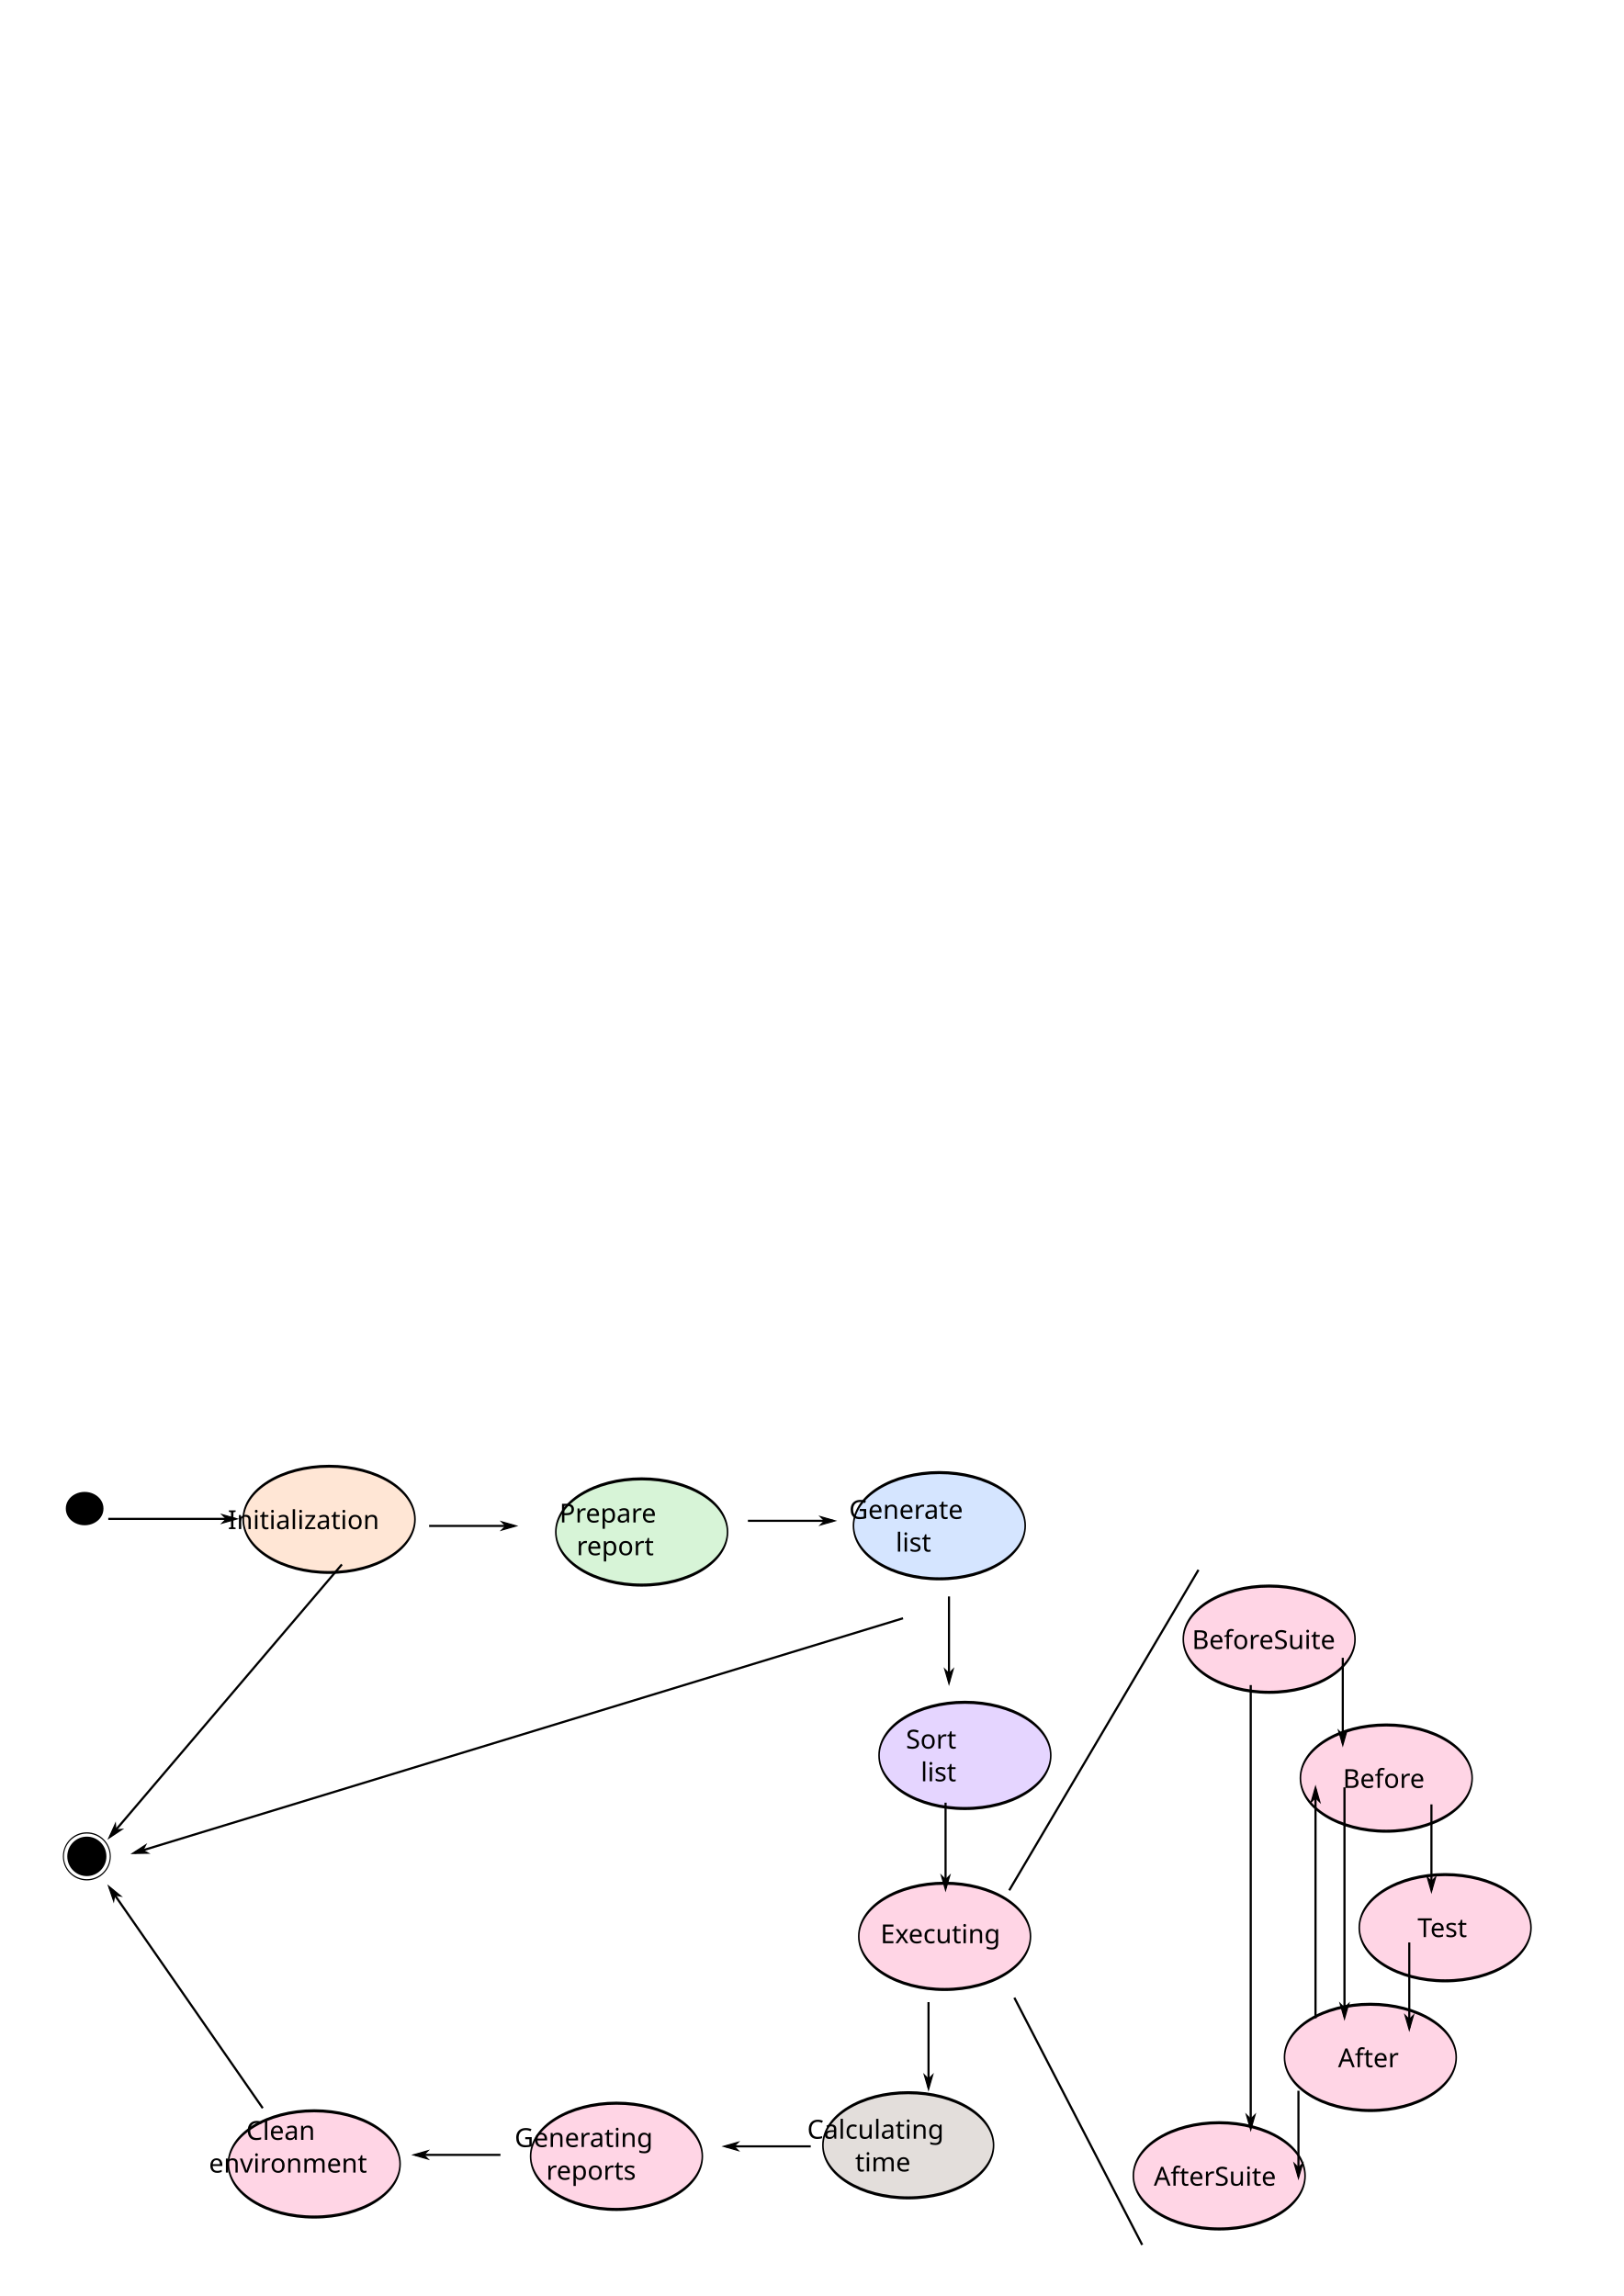
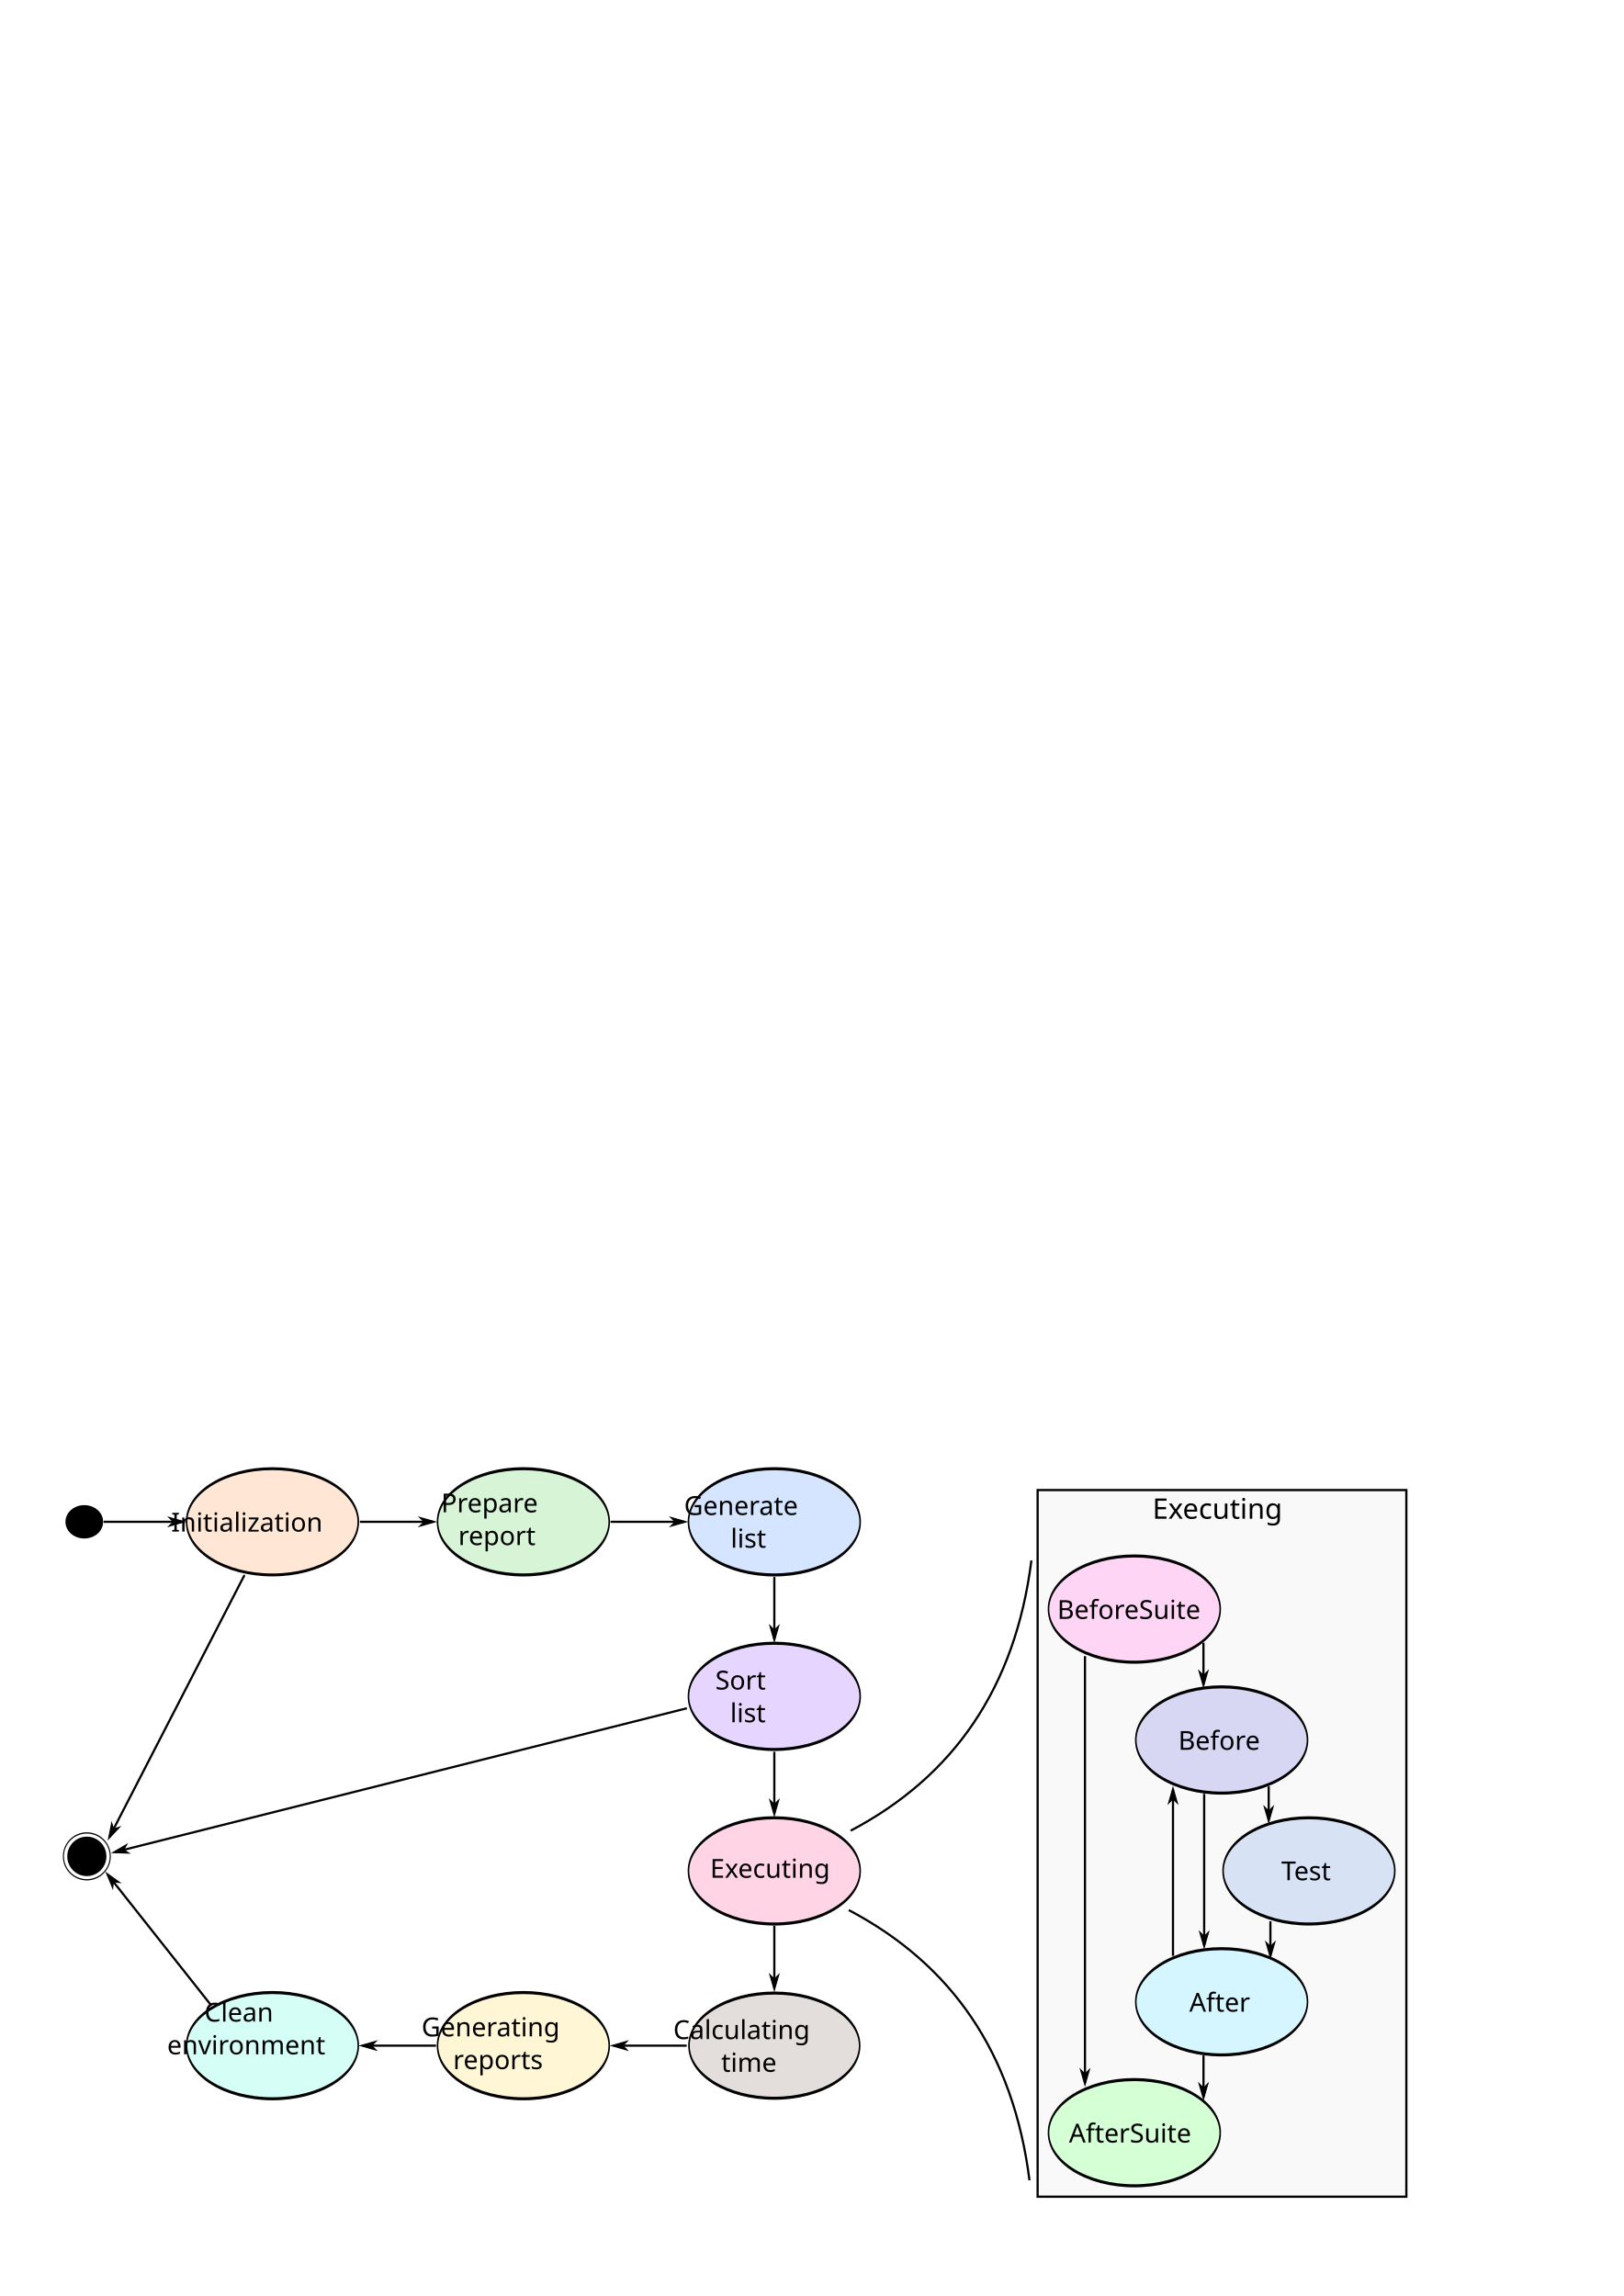
<svg xmlns="http://www.w3.org/2000/svg" width="744.094" height="1052.362" id="svg2" version="1.1">
  <defs id="defs4">
    <marker orient="auto" refY="0.0" refX="0.0" id="Arrow1Mend" style="overflow:visible;">
      <path id="path3806" d="M 0.0,0.0 L 5.0,-5.0 L -12.5,0.0 L 5.0,5.0 L 0.0,0.0 z " style="fill-rule:evenodd;stroke:#000000;stroke-width:1.0pt;" transform="scale(0.4) rotate(180) translate(10,0)" />
    </marker>
    <marker orient="auto" refY="0.0" refX="0.0" id="Arrow1Lend" style="overflow:visible;">
      <path id="path3800" d="M 0.0,0.0 L 5.0,-5.0 L -12.5,0.0 L 5.0,5.0 L 0.0,0.0 z " style="fill-rule:evenodd;stroke:#000000;stroke-width:1.0pt;" transform="scale(0.8) rotate(180) translate(12.5,0)" />
    </marker>
    <marker orient="auto" refY="0.0" refX="0.0" id="Arrow2Lend" style="overflow:visible;">
      <path id="path3818" style="fill-rule:evenodd;stroke-width:0.625;stroke-linejoin:round;" d="M 8.719,4.034 L -2.207,0.016 L 8.719,-4.002 C 6.973,-1.63 6.983,1.616 8.719,4.034 z " transform="scale(1.1) rotate(180) translate(1,0)" />
    </marker>
    <marker orient="auto" refY="0.0" refX="0.0" id="Arrow1Lstart" style="overflow:visible">
      <path id="path3797" d="M 0.0,0.0 L 5.0,-5.0 L -12.5,0.0 L 5.0,5.0 L 0.0,0.0 z " style="fill-rule:evenodd;stroke:#000000;stroke-width:1.0pt" transform="scale(0.8) translate(12.5,0)" />
    </marker>
  </defs>
  <g id="layer1">
-     <g id="g3132" style="stroke-width:1;stroke-miterlimit:4;stroke-dasharray:none" transform="translate(85.15625,-191.4062)">
+     <rect style="fill:#f9f9f9;fill-opacity:1;stroke:#000000;stroke-width:1.021;stroke-miterlimit:4;stroke-opacity:1;stroke-dasharray:none" id="rect4168" width="168.979" height="323.89" x="475.511" y="682.962" />
+     <g id="g3132" style="stroke-width:1;stroke-miterlimit:4;stroke-dasharray:none" transform="translate(59.19105,-190.2782)">
      <path transform="matrix(0.3722099,0,0,0.6555206,14.61092,319.6869)" d="m 242.857,866.648 c 0,20.513 -47.33,37.143 -105.714,37.143 -58.384,0 -105.714,-16.629 -105.714,-37.143 0,-20.513 47.33,-37.143 105.714,-37.143 58.384,0 105.714,16.629 105.714,37.143 z" id="path2985" style="fill:#ffe6d5;fill-opacity:1;stroke:#000000;stroke-width:2.024;stroke-miterlimit:4;stroke-opacity:1;stroke-dasharray:none" />
      <text id="text3767" y="892.26" x="65.774" style="font-size:13px;font-style:normal;font-weight:normal;text-align:center;line-height:125%;letter-spacing:0px;word-spacing:0px;text-anchor:middle;fill:#000000;fill-opacity:1;stroke:none;font-family:Sans" xml:space="preserve">
        <tspan style="font-size:12px;text-align:center;text-anchor:middle" y="892.26" x="65.774" id="tspan3769">Initialization</tspan>
      </text>
    </g>
-     <g id="g3126" style="stroke-width:1;stroke-miterlimit:4;stroke-dasharray:none" transform="translate(114.0625,-175)">
+     <g id="g3126" style="stroke-width:1;stroke-miterlimit:4;stroke-dasharray:none" transform="translate(59.84754,-179.66)">
      <path transform="matrix(1.092128,0,0,2.126263,35.11564,-1014.214)" d="m 168.691,889.537 c 0,6.324 -16.13,11.451 -36.028,11.451 -19.898,0 -36.028,-5.127 -36.028,-11.451 0,-6.324 16.13,-11.451 36.028,-11.451 19.898,0 36.028,5.127 36.028,11.451 z" id="path3757" style="fill:#d7f4d7;fill-opacity:1;stroke:#000000;stroke-width:0.656;stroke-miterlimit:4;stroke-opacity:1;stroke-dasharray:none" />
      <text xml:space="preserve" style="font-size:13px;font-style:normal;font-weight:normal;text-align:center;line-height:125%;letter-spacing:0px;word-spacing:0px;text-anchor:middle;fill:#000000;fill-opacity:1;stroke:none;font-family:Sans" x="179.707" y="872.83" id="text3771">
        <tspan id="tspan3773" x="179.707" y="872.83" style="font-size:12px;text-align:center;text-anchor:middle">Prepare</tspan>
        <tspan id="tspan3046" x="179.707" y="887.83" style="font-size:12px;text-align:center;text-anchor:middle">report</tspan>
      </text>
    </g>
-     <g id="g3165" style="stroke-width:1;stroke-miterlimit:4;stroke-dasharray:none" transform="translate(130.4688,-130.4688)">
+     <g id="g3165" style="stroke-width:1;stroke-miterlimit:4;stroke-dasharray:none" transform="translate(54.84754,-132.2551)">
      <path transform="matrix(1.092128,0,0,2.126263,155.1156,-1061.619)" d="m 168.691,889.537 c 0,6.324 -16.13,11.451 -36.028,11.451 -19.898,0 -36.028,-5.127 -36.028,-11.451 0,-6.324 16.13,-11.451 36.028,-11.451 19.898,0 36.028,5.127 36.028,11.451 z" id="path3761" style="fill:#d5e5ff;fill-opacity:1;stroke:#000000;stroke-width:0.656;stroke-miterlimit:4;stroke-opacity:1;stroke-dasharray:none" />
      <text id="text3775" y="826.632" x="299.956" style="font-size:13px;font-style:normal;font-weight:normal;text-align:center;line-height:125%;letter-spacing:0px;word-spacing:0px;text-anchor:middle;fill:#000000;fill-opacity:1;stroke:none;font-family:Sans" xml:space="preserve">
        <tspan style="font-size:12px;text-align:center;text-anchor:middle" y="826.632" x="299.956" id="tspan3777">Generate</tspan>
        <tspan id="tspan3048" style="font-size:12px;text-align:center;text-anchor:middle" y="841.632" x="299.956">list</tspan>
      </text>
    </g>
-     <g id="g3159" style="stroke-width:1;stroke-miterlimit:4;stroke-dasharray:none" transform="translate(142.1875,-75)">
+     <g id="g3159" style="stroke-width:1;stroke-miterlimit:4;stroke-dasharray:none" transform="translate(54.84754,-102.0662)">
      <path style="fill:#e5d5ff;fill-opacity:1;stroke:#000000;stroke-width:0.656;stroke-miterlimit:4;stroke-opacity:1;stroke-dasharray:none" id="path3759" d="m 168.691,889.537 c 0,6.324 -16.13,11.451 -36.028,11.451 -19.898,0 -36.028,-5.127 -36.028,-11.451 0,-6.324 16.13,-11.451 36.028,-11.451 19.898,0 36.028,5.127 36.028,11.451 z" transform="matrix(1.092128,0,0,2.126263,155.1156,-1011.808)" />
      <text xml:space="preserve" style="font-size:13px;font-style:normal;font-weight:normal;text-align:center;line-height:125%;letter-spacing:0px;word-spacing:0px;text-anchor:middle;fill:#000000;fill-opacity:1;stroke:none;font-family:Sans" x="299.733" y="876.443" id="text3779">
        <tspan id="tspan3781" x="299.733" y="876.443" style="font-size:12px;text-align:center;text-anchor:middle">Sort</tspan>
        <tspan id="tspan3050" x="299.733" y="891.443" style="font-size:12px;text-align:center;text-anchor:middle">list</tspan>
      </text>
    </g>
-     <g id="g3171" style="stroke-width:1;stroke-miterlimit:4;stroke-dasharray:none" transform="translate(132.0312,-39.84375)">
+     <g id="g3171" style="stroke-width:1;stroke-miterlimit:4;stroke-dasharray:none" transform="translate(53.97691,-69.84751)">
      <path style="fill:#ffd5e5;fill-opacity:1;stroke:#000000;stroke-width:0.656;stroke-miterlimit:4;stroke-opacity:1;stroke-dasharray:none" id="path3763" d="m 168.691,889.537 c 0,6.324 -16.13,11.451 -36.028,11.451 -19.898,0 -36.028,-5.127 -36.028,-11.451 0,-6.324 16.13,-11.451 36.028,-11.451 19.898,0 36.028,5.127 36.028,11.451 z" transform="matrix(1.092128,0,0,2.126263,155.9863,-964.0262)" />
      <text id="text3783" y="930.514" x="271.448" style="font-size:13px;font-style:normal;font-weight:normal;line-height:125%;letter-spacing:0px;word-spacing:0px;fill:#000000;fill-opacity:1;stroke:none;font-family:Sans" xml:space="preserve">
        <tspan style="font-size:12px" y="930.514" x="271.448" id="tspan3785">Executing</tspan>
      </text>
    </g>
-     <g id="g3120" style="stroke-width:1;stroke-miterlimit:4;stroke-dasharray:none" transform="translate(345.3125,21.875)">
+     <g id="g3120" style="stroke-width:1;stroke-miterlimit:4;stroke-dasharray:none" transform="translate(283.9394,-23.78873)">
      <path transform="matrix(1.085501,0,0,2.105413,-73.09712,-911.4382)" d="m 168.691,889.537 c 0,6.324 -16.13,11.451 -36.028,11.451 -19.898,0 -36.028,-5.127 -36.028,-11.451 0,-6.324 16.13,-11.451 36.028,-11.451 19.898,0 36.028,5.127 36.028,11.451 z" id="path3765" style="fill:#e3dedb;fill-opacity:1;stroke:#000000;stroke-width:0.661;stroke-miterlimit:4;stroke-opacity:1;stroke-dasharray:none" />
      <text xml:space="preserve" style="font-size:13px;font-style:normal;font-weight:normal;text-align:center;line-height:125%;letter-spacing:0px;word-spacing:0px;text-anchor:middle;fill:#000000;fill-opacity:1;stroke:none;font-family:Sans" x="71.113" y="958.386" id="text3787">
        <tspan id="tspan3789" x="71.113" y="958.386" style="font-size:12px;text-align:center;text-anchor:middle">Calculating</tspan>
        <tspan id="tspan3052" x="71.113" y="973.386" style="font-size:12px;text-align:center;text-anchor:middle">time</tspan>
      </text>
    </g>
-     <path style="fill:none;stroke:#000000;stroke-width:0.967px;stroke-linecap:butt;stroke-linejoin:miter;stroke-opacity:1;marker-start:none;marker-mid:none;marker-end:url(#Arrow1Mend)" d="m 196.651,699.399 39.007,0" id="path3791" />
-     <path style="fill:none;stroke:#000000;stroke-width:0.973px;stroke-linecap:butt;stroke-linejoin:miter;stroke-opacity:1;marker-end:url(#Arrow1Mend)" d="m 434.888,731.724 0,39.159" id="path5725" />
-     <path style="fill:#000000;fill-opacity:1;stroke:#000000;stroke-width:1;stroke-miterlimit:4;stroke-opacity:1;stroke-dasharray:none" id="path3020" d="m 63.64,804.875 a 8.132,7.071 0 1 1 -16.263,0 8.132,7.071 0 1 1 16.263,0 z" transform="translate(-16.7207,-113.4244)" />
+     <path style="fill:none;stroke:#000000;stroke-width:1;stroke-linecap:butt;stroke-linejoin:miter;stroke-opacity:1;marker-start:none;marker-mid:none;marker-end:url(#Arrow1Mend);stroke-miterlimit:4;stroke-dasharray:none" d="m 164.925,697.514 33.452,0" id="path3791" />
+     <path style="fill:none;stroke:#000000;stroke-width:1;stroke-linecap:butt;stroke-linejoin:miter;stroke-opacity:1;marker-end:url(#Arrow1Mend);stroke-miterlimit:4;stroke-dasharray:none" d="m 354.848,722.821 0,28.377" id="path5725" />
+     <path style="fill:#000000;fill-opacity:1;stroke:#000000;stroke-width:1;stroke-miterlimit:4;stroke-opacity:1;stroke-dasharray:none" id="path3020" d="m 63.64,804.875 a 8.132,7.071 0 1 1 -16.263,0 8.132,7.071 0 1 1 16.263,0 z" transform="translate(-16.87615,-107.3606)" />
    <g id="g3983" transform="translate(-349.9747,-35.80509)">
      <path style="fill:#000000;fill-opacity:1;stroke:#000000;stroke-width:1;stroke-miterlimit:4;stroke-opacity:1;stroke-dasharray:none" id="path4004" d="m 63.64,804.875 c 0,3.905 -3.641,7.071 -8.132,7.071 -4.491,0 -8.132,-3.166 -8.132,-7.071 0,-3.905 3.641,-7.071 8.132,-7.071 4.491,0 8.132,3.166 8.132,7.071 z" transform="matrix(1.038312,0,0,1.194058,332.1382,-74.40481)" />
      <path transform="matrix(0.4820545,0,0,0.5730082,188.4925,379.8802)" d="m 439.82,884.424 c 0,10.349 -9.972,18.738 -22.274,18.738 -12.302,0 -22.274,-8.389 -22.274,-18.738 0,-10.349 9.972,-18.738 22.274,-18.738 12.302,0 22.274,8.389 22.274,18.738 z" id="path3137" style="fill:none;stroke:#000000;stroke-width:1;stroke-miterlimit:4;stroke-opacity:1;stroke-dasharray:none" />
    </g>
-     <g id="g3137" style="stroke-width:1;stroke-miterlimit:4;stroke-dasharray:none" transform="translate(91.40625,-28.125)">
-       <path transform="matrix(1.092128,0,0,2.126263,46.22122,-874.9308)" d="m 168.691,889.537 c 0,6.324 -16.13,11.451 -36.028,11.451 -19.898,0 -36.028,-5.127 -36.028,-11.451 0,-6.324 16.13,-11.451 36.028,-11.451 19.898,0 36.028,5.127 36.028,11.451 z" id="path3118" style="fill:#ffd5e5;fill-opacity:1;stroke:#000000;stroke-width:0.656;stroke-miterlimit:4;stroke-opacity:1;stroke-dasharray:none" />
-       <text id="text3054" y="1012.192" x="191.311" style="font-size:13px;font-style:normal;font-weight:normal;text-align:center;line-height:125%;letter-spacing:0px;word-spacing:0px;text-anchor:middle;fill:#000000;fill-opacity:1;stroke:none;font-family:Sans" xml:space="preserve">
-         <tspan style="font-size:12px;text-align:center;text-anchor:middle" y="1012.192" x="191.311" id="tspan3056">Generating</tspan>
-         <tspan style="font-size:12px;text-align:center;text-anchor:middle" y="1027.192" x="191.311" id="tspan3058">reports</tspan>
+     <g id="g4084">
+       <path transform="matrix(1.092128,0,0,2.126263,94.96319,-953.7737)" d="m 168.691,889.537 a 36.028,11.451 0 1 1 -72.057,0 36.028,11.451 0 1 1 72.057,0 z" id="path3118" style="fill:#fff6d5;fill-opacity:1;stroke:#000000;stroke-width:0.656;stroke-miterlimit:4;stroke-opacity:1;stroke-dasharray:none" />
+       <text id="text3054" y="933.349" x="240.053" style="font-size:13px;font-style:normal;font-weight:normal;text-align:center;line-height:125%;letter-spacing:0px;word-spacing:0px;text-anchor:middle;fill:#000000;fill-opacity:1;stroke:none;font-family:Sans" xml:space="preserve">
+         <tspan style="font-size:12px;text-align:center;text-anchor:middle" y="933.349" x="240.053" id="tspan3056">Generating</tspan>
+         <tspan style="font-size:12px;text-align:center;text-anchor:middle" y="948.349" x="240.053" id="tspan3058">reports</tspan>
      </text>
    </g>
-     <g id="g3143" style="stroke-width:1;stroke-miterlimit:4;stroke-dasharray:none" transform="translate(-116.4062,-6.25)">
-       <path style="fill:#ffd5e5;fill-opacity:1;stroke:#000000;stroke-width:0.656;stroke-miterlimit:4;stroke-opacity:1;stroke-dasharray:none" id="path3116" d="m 168.691,889.537 c 0,6.324 -16.13,11.451 -36.028,11.451 -19.898,0 -36.028,-5.127 -36.028,-11.451 0,-6.324 16.13,-11.451 36.028,-11.451 19.898,0 36.028,5.127 36.028,11.451 z" transform="matrix(1.092128,0,0,2.126263,115.5177,-893.3156)" />
-       <text xml:space="preserve" style="font-size:13px;font-style:normal;font-weight:normal;text-align:center;line-height:125%;letter-spacing:0px;word-spacing:0px;text-anchor:middle;fill:#000000;fill-opacity:1;stroke:none;font-family:Sans" x="260.217" y="987.041" id="text3060">
-         <tspan id="tspan3062" x="260.217" y="987.041" style="font-size:12px;text-align:center;text-anchor:middle">Clean</tspan>
-         <tspan id="tspan3064" x="260.217" y="1002.041" style="font-size:12px;text-align:center;text-anchor:middle">environment</tspan>
+     <g id="g4094">
+       <path style="fill:#d5fff6;fill-opacity:1;stroke:#000000;stroke-width:0.656;stroke-miterlimit:4;stroke-opacity:1;stroke-dasharray:none" id="path3116" d="m 168.691,889.537 a 36.028,11.451 0 1 1 -72.057,0 36.028,11.451 0 1 1 72.057,0 z" transform="matrix(1.092128,0,0,2.126263,-20.03681,-953.7737)" />
+       <text xml:space="preserve" style="font-size:13px;font-style:normal;font-weight:normal;text-align:center;line-height:125%;letter-spacing:0px;word-spacing:0px;text-anchor:middle;fill:#000000;fill-opacity:1;stroke:none;font-family:Sans" x="124.663" y="926.582" id="text3060">
+         <tspan id="tspan3062" x="124.663" y="926.582" style="font-size:12px;text-align:center;text-anchor:middle">Clean</tspan>
+         <tspan id="tspan3064" x="124.663" y="941.582" style="font-size:12px;text-align:center;text-anchor:middle">environment</tspan>
      </text>
    </g>
-     <g id="g3149" style="stroke-width:1;stroke-miterlimit:4;stroke-dasharray:none" transform="translate(96.09375,14.0625)">
-       <path transform="matrix(1.092128,0,0,2.126263,317.7502,-908.1648)" d="m 168.691,889.537 c 0,6.324 -16.13,11.451 -36.028,11.451 -19.898,0 -36.028,-5.127 -36.028,-11.451 0,-6.324 16.13,-11.451 36.028,-11.451 19.898,0 36.028,5.127 36.028,11.451 z" id="path3114" style="fill:#ffd5e5;fill-opacity:1;stroke:#000000;stroke-width:0.656;stroke-miterlimit:4;stroke-opacity:1;stroke-dasharray:none" />
-       <text xml:space="preserve" style="font-size:13px;font-style:normal;font-weight:normal;line-height:125%;letter-spacing:0px;word-spacing:0px;fill:#000000;fill-opacity:1;stroke:none;font-family:Sans" x="432.664" y="987.721" id="text3066">
-         <tspan id="tspan3070" x="432.664" y="987.721" style="font-size:12px">AfterSuite</tspan>
+     <g id="g4135">
+       <path transform="matrix(1.092128,0,0,2.126263,374.9632,-913.8737)" d="m 168.691,889.537 a 36.028,11.451 0 1 1 -72.057,0 36.028,11.451 0 1 1 72.057,0 z" id="path3114" style="fill:#d5ffd5;fill-opacity:1;stroke:#000000;stroke-width:0.656;stroke-miterlimit:4;stroke-opacity:1;stroke-dasharray:none" />
+       <text xml:space="preserve" style="font-size:13px;font-style:normal;font-weight:normal;line-height:125%;letter-spacing:0px;word-spacing:0px;fill:#000000;fill-opacity:1;stroke:none;font-family:Sans" x="489.877" y="982.012" id="text3066">
+         <tspan id="tspan3070" x="489.877" y="982.012" style="font-size:12px">AfterSuite</tspan>
      </text>
    </g>
-     <g id="g3154" style="stroke-width:1;stroke-miterlimit:4;stroke-dasharray:none" transform="translate(185.1562,0.78125)">
-       <path style="fill:#ffd5e5;fill-opacity:1;stroke:#000000;stroke-width:0.656;stroke-miterlimit:4;stroke-opacity:1;stroke-dasharray:none" id="path3112" d="m 168.691,889.537 c 0,6.324 -16.13,11.451 -36.028,11.451 -19.898,0 -36.028,-5.127 -36.028,-11.451 0,-6.324 16.13,-11.451 36.028,-11.451 19.898,0 36.028,5.127 36.028,11.451 z" transform="matrix(1.092128,0,0,2.126263,297.9512,-949.177)" />
-       <text id="text3072" y="946.723" x="428.023" style="font-size:13px;font-style:normal;font-weight:normal;line-height:125%;letter-spacing:0px;word-spacing:0px;fill:#000000;fill-opacity:1;stroke:none;font-family:Sans" xml:space="preserve">
-         <tspan style="font-size:12px" y="946.723" x="428.023" id="tspan3076">After</tspan>
+     <g id="g4127">
+       <path style="fill:#d5f6ff;fill-opacity:1;stroke:#000000;stroke-width:0.656;stroke-miterlimit:4;stroke-opacity:1;stroke-dasharray:none" id="path3112" d="m 168.691,889.537 a 36.028,11.451 0 1 1 -72.057,0 36.028,11.451 0 1 1 72.057,0 z" transform="matrix(1.092128,0,0,2.126263,414.9632,-973.8737)" />
+       <text id="text3072" y="922.026" x="545.035" style="font-size:13px;font-style:normal;font-weight:normal;line-height:125%;letter-spacing:0px;word-spacing:0px;fill:#000000;fill-opacity:1;stroke:none;font-family:Sans" xml:space="preserve">
+         <tspan style="font-size:12px" y="922.026" x="545.035" id="tspan3076">After</tspan>
      </text>
    </g>
-     <g id="g3186" style="stroke-width:1;stroke-miterlimit:4;stroke-dasharray:none" transform="translate(210.9375,-7.03125)">
-       <path transform="matrix(1.092128,0,0,2.126263,306.4365,-1000.796)" d="m 168.691,889.537 c 0,6.324 -16.13,11.451 -36.028,11.451 -19.898,0 -36.028,-5.127 -36.028,-11.451 0,-6.324 16.13,-11.451 36.028,-11.451 19.898,0 36.028,5.127 36.028,11.451 z" id="path3110" style="fill:#ffd5e5;fill-opacity:1;stroke:#000000;stroke-width:0.656;stroke-miterlimit:4;stroke-opacity:1;stroke-dasharray:none" />
-       <text xml:space="preserve" style="font-size:13px;font-style:normal;font-weight:normal;line-height:125%;letter-spacing:0px;word-spacing:0px;fill:#000000;fill-opacity:1;stroke:none;font-family:Sans" x="438.673" y="894.876" id="text3078">
-         <tspan id="tspan3082" x="438.673" y="894.876" style="font-size:12px">Test</tspan>
+     <g id="g4119">
+       <path transform="matrix(1.092128,0,0,2.126263,454.9632,-1033.874)" d="m 168.691,889.537 a 36.028,11.451 0 1 1 -72.057,0 36.028,11.451 0 1 1 72.057,0 z" id="path3110" style="fill:#d7e3f4;fill-opacity:1;stroke:#000000;stroke-width:0.656;stroke-miterlimit:4;stroke-opacity:1;stroke-dasharray:none" />
+       <text xml:space="preserve" style="font-size:13px;font-style:normal;font-weight:normal;line-height:125%;letter-spacing:0px;word-spacing:0px;fill:#000000;fill-opacity:1;stroke:none;font-family:Sans" x="587.2" y="861.798" id="text3078">
+         <tspan id="tspan3082" x="587.2" y="861.798" style="font-size:12px">Test</tspan>
      </text>
    </g>
-     <g id="g3181" style="stroke-width:1;stroke-miterlimit:4;stroke-dasharray:none" transform="translate(172.6562,-21.875)">
-       <path style="fill:#ffd5e5;fill-opacity:1;stroke:#000000;stroke-width:0.656;stroke-miterlimit:4;stroke-opacity:1;stroke-dasharray:none" id="path3108" d="m 168.691,889.537 c 0,6.324 -16.13,11.451 -36.028,11.451 -19.898,0 -36.028,-5.127 -36.028,-11.451 0,-6.324 16.13,-11.451 36.028,-11.451 19.898,0 36.028,5.127 36.028,11.451 z" transform="matrix(1.092128,0,0,2.126263,317.7502,-1054.536)" />
-       <text id="text3084" y="841.35" x="442.76" style="font-size:13px;font-style:normal;font-weight:normal;line-height:125%;letter-spacing:0px;word-spacing:0px;fill:#000000;fill-opacity:1;stroke:none;font-family:Sans" xml:space="preserve">
-         <tspan style="font-size:12px" y="841.35" x="442.76" id="tspan3088">Before</tspan>
+     <g id="g4111">
+       <path style="fill:#d7d7f4;fill-opacity:1;stroke:#000000;stroke-width:0.656;stroke-miterlimit:4;stroke-opacity:1;stroke-dasharray:none" id="path3108" d="m 168.691,889.537 a 36.028,11.451 0 1 1 -72.057,0 36.028,11.451 0 1 1 72.057,0 z" transform="matrix(1.092128,0,0,2.126263,414.9632,-1093.874)" />
+       <text id="text3084" y="802.012" x="539.973" style="font-size:13px;font-style:normal;font-weight:normal;line-height:125%;letter-spacing:0px;word-spacing:0px;fill:#000000;fill-opacity:1;stroke:none;font-family:Sans" xml:space="preserve">
+         <tspan style="font-size:12px" y="802.012" x="539.973" id="tspan3088">Before</tspan>
      </text>
    </g>
-     <g id="g3176" style="stroke-width:1;stroke-miterlimit:4;stroke-dasharray:none" transform="translate(106.25,-44.53125)">
-       <path transform="matrix(1.092128,0,0,2.126263,330.4781,-1095.548)" d="m 168.691,889.537 c 0,6.324 -16.13,11.451 -36.028,11.451 -19.898,0 -36.028,-5.127 -36.028,-11.451 0,-6.324 16.13,-11.451 36.028,-11.451 19.898,0 36.028,5.127 36.028,11.451 z" id="path3106" style="fill:#ffd5e5;fill-opacity:1;stroke:#000000;stroke-width:0.656;stroke-miterlimit:4;stroke-opacity:1;stroke-dasharray:none" />
-       <text xml:space="preserve" style="font-size:13px;font-style:normal;font-weight:normal;line-height:125%;letter-spacing:0px;word-spacing:0px;fill:#000000;fill-opacity:1;stroke:none;font-family:Sans" x="440.019" y="800.337" id="text3090">
-         <tspan id="tspan3094" x="440.019" y="800.337" style="font-size:12px">BeforeSuite</tspan>
+     <g id="g4103">
+       <path transform="matrix(1.092128,0,0,2.126263,374.9632,-1153.874)" d="m 168.691,889.537 a 36.028,11.451 0 1 1 -72.057,0 36.028,11.451 0 1 1 72.057,0 z" id="path3106" style="fill:#ffd5f6;fill-opacity:1;stroke:#000000;stroke-width:0.656;stroke-miterlimit:4;stroke-opacity:1;stroke-dasharray:none" />
+       <text xml:space="preserve" style="font-size:13px;font-style:normal;font-weight:normal;line-height:125%;letter-spacing:0px;word-spacing:0px;fill:#000000;fill-opacity:1;stroke:none;font-family:Sans" x="484.504" y="742.012" id="text3090">
+         <tspan id="tspan3094" x="484.504" y="742.012" style="font-size:12px">BeforeSuite</tspan>
      </text>
    </g>
-     <path id="path3987" d="m 49.621,696.175 58.06,0" style="fill:none;stroke:#000000;stroke-width:0.983px;stroke-linecap:butt;stroke-linejoin:miter;stroke-opacity:1;marker-end:url(#Arrow1Mend)" />
-     <path id="path3989" d="M 156.669,717.059 50.51,841.755" style="fill:none;stroke:#000000;stroke-width:1;stroke-linecap:butt;stroke-linejoin:miter;stroke-opacity:1;marker-end:url(#Arrow1Mend);stroke-miterlimit:4;stroke-dasharray:none" />
-     <path id="path3993" d="m 342.745,697.055 39.007,0" style="fill:none;stroke:#000000;stroke-width:0.967px;stroke-linecap:butt;stroke-linejoin:miter;stroke-opacity:1;marker-start:none;marker-mid:none;marker-end:url(#Arrow1Mend)" />
-     <path style="fill:none;stroke:#000000;stroke-width:1;stroke-linecap:butt;stroke-linejoin:miter;stroke-miterlimit:4;stroke-opacity:1;stroke-dasharray:none;marker-end:url(#Arrow1Mend)" d="M 413.829,741.73 61.617,849.24" id="path4021" />
-     <path id="path4049" d="m 433.325,826.256 0,39.159" style="fill:none;stroke:#000000;stroke-width:0.973px;stroke-linecap:butt;stroke-linejoin:miter;stroke-opacity:1;marker-end:url(#Arrow1Mend)" />
-     <path style="fill:none;stroke:#000000;stroke-width:0.973px;stroke-linecap:butt;stroke-linejoin:miter;stroke-opacity:1;marker-end:url(#Arrow1Mend)" d="m 425.513,917.662 0,39.159" id="path4051" />
-     <path style="fill:none;stroke:#000000;stroke-width:0.967px;stroke-linecap:butt;stroke-linejoin:miter;stroke-opacity:1;marker-start:none;marker-mid:none;marker-end:url(#Arrow1Mend)" d="m 371.54,983.774 -39.007,0" id="path4053" />
-     <path id="path4055" d="m 229.352,987.68 -39.007,0" style="fill:none;stroke:#000000;stroke-width:0.967px;stroke-linecap:butt;stroke-linejoin:miter;stroke-opacity:1;marker-start:none;marker-mid:none;marker-end:url(#Arrow1Mend)" />
-     <path style="fill:none;stroke:#000000;stroke-width:1;stroke-linecap:butt;stroke-linejoin:miter;stroke-opacity:1;marker-start:none;marker-mid:none;marker-end:url(#Arrow1Mend);stroke-miterlimit:4;stroke-dasharray:none" d="M 120.401,966.268 50.306,865.285" id="path4057" />
-     <path id="path4059" d="m 615.357,759.849 0,39.159" style="fill:none;stroke:#000000;stroke-width:0.973px;stroke-linecap:butt;stroke-linejoin:miter;stroke-opacity:1;marker-end:url(#Arrow1Mend)" />
-     <path style="fill:none;stroke:#000000;stroke-width:0.973px;stroke-linecap:butt;stroke-linejoin:miter;stroke-opacity:1;marker-end:url(#Arrow1Mend)" d="m 655.982,827.037 0,39.159" id="path4061" />
-     <path id="path4063" d="m 645.825,890.318 0,39.159" style="fill:none;stroke:#000000;stroke-width:0.973px;stroke-linecap:butt;stroke-linejoin:miter;stroke-opacity:1;marker-end:url(#Arrow1Mend)" />
-     <path style="fill:none;stroke:#000000;stroke-width:0.973px;stroke-linecap:butt;stroke-linejoin:miter;stroke-opacity:1;marker-end:url(#Arrow1Mend)" d="m 595.044,958.287 0,39.159" id="path4065" />
-     <path id="path4067" d="m 573.169,772.349 0,202.91" style="fill:none;stroke:#000000;stroke-width:1;stroke-linecap:butt;stroke-linejoin:miter;stroke-opacity:1;marker-end:url(#Arrow1Mend);stroke-miterlimit:4;stroke-dasharray:none" />
-     <path style="fill:none;stroke:#000000;stroke-width:1;stroke-linecap:butt;stroke-linejoin:miter;stroke-opacity:1;marker-end:url(#Arrow1Mend);stroke-miterlimit:4;stroke-dasharray:none" d="m 616.138,819.224 0,105.104" id="path4069" />
-     <path id="path4071" d="m 602.857,925.078 0,-105.104" style="fill:none;stroke:#000000;stroke-width:1;stroke-linecap:butt;stroke-linejoin:miter;stroke-miterlimit:4;stroke-opacity:1;stroke-dasharray:none;marker-end:url(#Arrow1Mend)" />
-     <path style="fill:none;stroke:#000000;stroke-width:1px;stroke-linecap:butt;stroke-linejoin:miter;stroke-opacity:1" d="m 462.5,866.425 86.719,-146.875" id="path4073" />
-     <path style="fill:none;stroke:#000000;stroke-width:1px;stroke-linecap:butt;stroke-linejoin:miter;stroke-opacity:1" d="M 464.844,915.643 523.438,1028.925" id="path4075" />
+     <path id="path3987" d="m 47.493,697.514 35.98,0" style="fill:none;stroke:#000000;stroke-width:1;stroke-linecap:butt;stroke-linejoin:miter;stroke-opacity:1;marker-end:url(#Arrow1Mend);stroke-miterlimit:4;stroke-dasharray:none" />
+     <path id="path3989" d="M 112.048,721.906 50.218,841.9" style="fill:none;stroke:#000000;stroke-width:1;stroke-linecap:butt;stroke-linejoin:miter;stroke-miterlimit:4;stroke-opacity:1;stroke-dasharray:none;marker-end:url(#Arrow1Mend)" />
+     <path id="path3993" d="m 279.787,697.514 33.648,0" style="fill:none;stroke:#000000;stroke-width:1;stroke-linecap:butt;stroke-linejoin:miter;stroke-opacity:1;marker-start:none;marker-mid:none;marker-end:url(#Arrow1Mend);stroke-miterlimit:4;stroke-dasharray:none" />
+     <path style="fill:none;stroke:#000000;stroke-width:1;stroke-linecap:butt;stroke-linejoin:miter;stroke-miterlimit:4;stroke-opacity:1;stroke-dasharray:none;marker-end:url(#Arrow1Mend)" d="M 314.773,782.974 52.71,848.866" id="path4021" />
+     <path id="path4049" d="m 354.848,802.924 0,28.152" style="fill:none;stroke:#000000;stroke-width:1;stroke-linecap:butt;stroke-linejoin:miter;stroke-opacity:1;marker-end:url(#Arrow1Mend);stroke-miterlimit:4;stroke-dasharray:none" />
+     <path style="fill:none;stroke:#000000;stroke-width:1;stroke-linecap:butt;stroke-linejoin:miter;stroke-opacity:1;marker-end:url(#Arrow1Mend);stroke-miterlimit:4;stroke-dasharray:none" d="m 354.848,882.636 0,28.521" id="path4051" />
+     <path style="fill:none;stroke:#000000;stroke-width:1;stroke-linecap:butt;stroke-linejoin:miter;stroke-opacity:1;marker-start:none;marker-mid:none;marker-end:url(#Arrow1Mend);stroke-miterlimit:4;stroke-dasharray:none" d="m 314.691,937.615 -33.345,0" id="path4053" />
+     <path id="path4055" d="m 199.798,937.615 -33.521,0" style="fill:none;stroke:#000000;stroke-width:1;stroke-linecap:butt;stroke-linejoin:miter;stroke-opacity:1;marker-start:none;marker-mid:none;marker-end:url(#Arrow1Mend);stroke-miterlimit:4;stroke-dasharray:none" />
+     <path style="fill:none;stroke:#000000;stroke-width:1;stroke-linecap:butt;stroke-linejoin:miter;stroke-miterlimit:4;stroke-opacity:1;stroke-dasharray:none;marker-start:none;marker-mid:none;marker-end:url(#Arrow1Mend)" d="M 96.83,919.219 49.47,859.345" id="path4057" />
+     <path id="path4059" d="m 551.51,752.935 0,19.018" style="fill:none;stroke:#000000;stroke-width:1;stroke-linecap:butt;stroke-linejoin:miter;stroke-opacity:1;marker-end:url(#Arrow1Mend);stroke-miterlimit:4;stroke-dasharray:none" />
+     <path style="fill:none;stroke:#000000;stroke-width:1;stroke-linecap:butt;stroke-linejoin:miter;stroke-opacity:1;marker-end:url(#Arrow1Mend);stroke-miterlimit:4;stroke-dasharray:none" d="m 581.407,818.773 0,15.356" id="path4061" />
+     <path id="path4063" d="m 582.189,880.601 0,15.633" style="fill:none;stroke:#000000;stroke-width:1;stroke-linecap:butt;stroke-linejoin:miter;stroke-opacity:1;marker-end:url(#Arrow1Mend);stroke-miterlimit:4;stroke-dasharray:none" />
+     <path style="fill:none;stroke:#000000;stroke-width:1;stroke-linecap:butt;stroke-linejoin:miter;stroke-opacity:1;marker-end:url(#Arrow1Mend);stroke-miterlimit:4;stroke-dasharray:none" d="m 551.523,942.119 0,18.942" id="path4065" />
+     <path id="path4067" d="m 497.209,759.068 0,195.579" style="fill:none;stroke:#000000;stroke-width:1;stroke-linecap:butt;stroke-linejoin:miter;stroke-miterlimit:4;stroke-opacity:1;stroke-dasharray:none;marker-end:url(#Arrow1Mend)" />
+     <path style="fill:none;stroke:#000000;stroke-width:1;stroke-linecap:butt;stroke-linejoin:miter;stroke-miterlimit:4;stroke-opacity:1;stroke-dasharray:none;marker-end:url(#Arrow1Mend)" d="m 551.834,822.225 0,69.352" id="path4069" />
+     <path id="path4071" d="m 537.543,896.452 0,-75.992" style="fill:none;stroke:#000000;stroke-width:1;stroke-linecap:butt;stroke-linejoin:miter;stroke-miterlimit:4;stroke-opacity:1;stroke-dasharray:none;marker-end:url(#Arrow1Mend)" />
+     <path style="fill:none;stroke:#000000;stroke-width:1;stroke-linecap:butt;stroke-linejoin:miter;stroke-opacity:1;stroke-miterlimit:4;stroke-dasharray:none" d="m 389.844,839.081 c 46.971,-24.742 75.421,-65.302 82.812,-123.847" id="path4162" />
+     <path id="path4166" d="m 388.969,875.484 c 46.971,24.742 75.421,65.302 82.812,123.847" style="fill:none;stroke:#000000;stroke-width:1;stroke-linecap:butt;stroke-linejoin:miter;stroke-miterlimit:4;stroke-opacity:1;stroke-dasharray:none" />
+     <text xml:space="preserve" style="font-size:13px;font-style:normal;font-weight:normal;line-height:125%;letter-spacing:0px;word-spacing:0px;fill:#000000;fill-opacity:1;stroke:none;font-family:Sans" x="528.125" y="696.112" id="text4170">
+       <tspan id="tspan4172" x="528.125" y="696.112">Executing</tspan>
+     </text>
  </g>
</svg>
